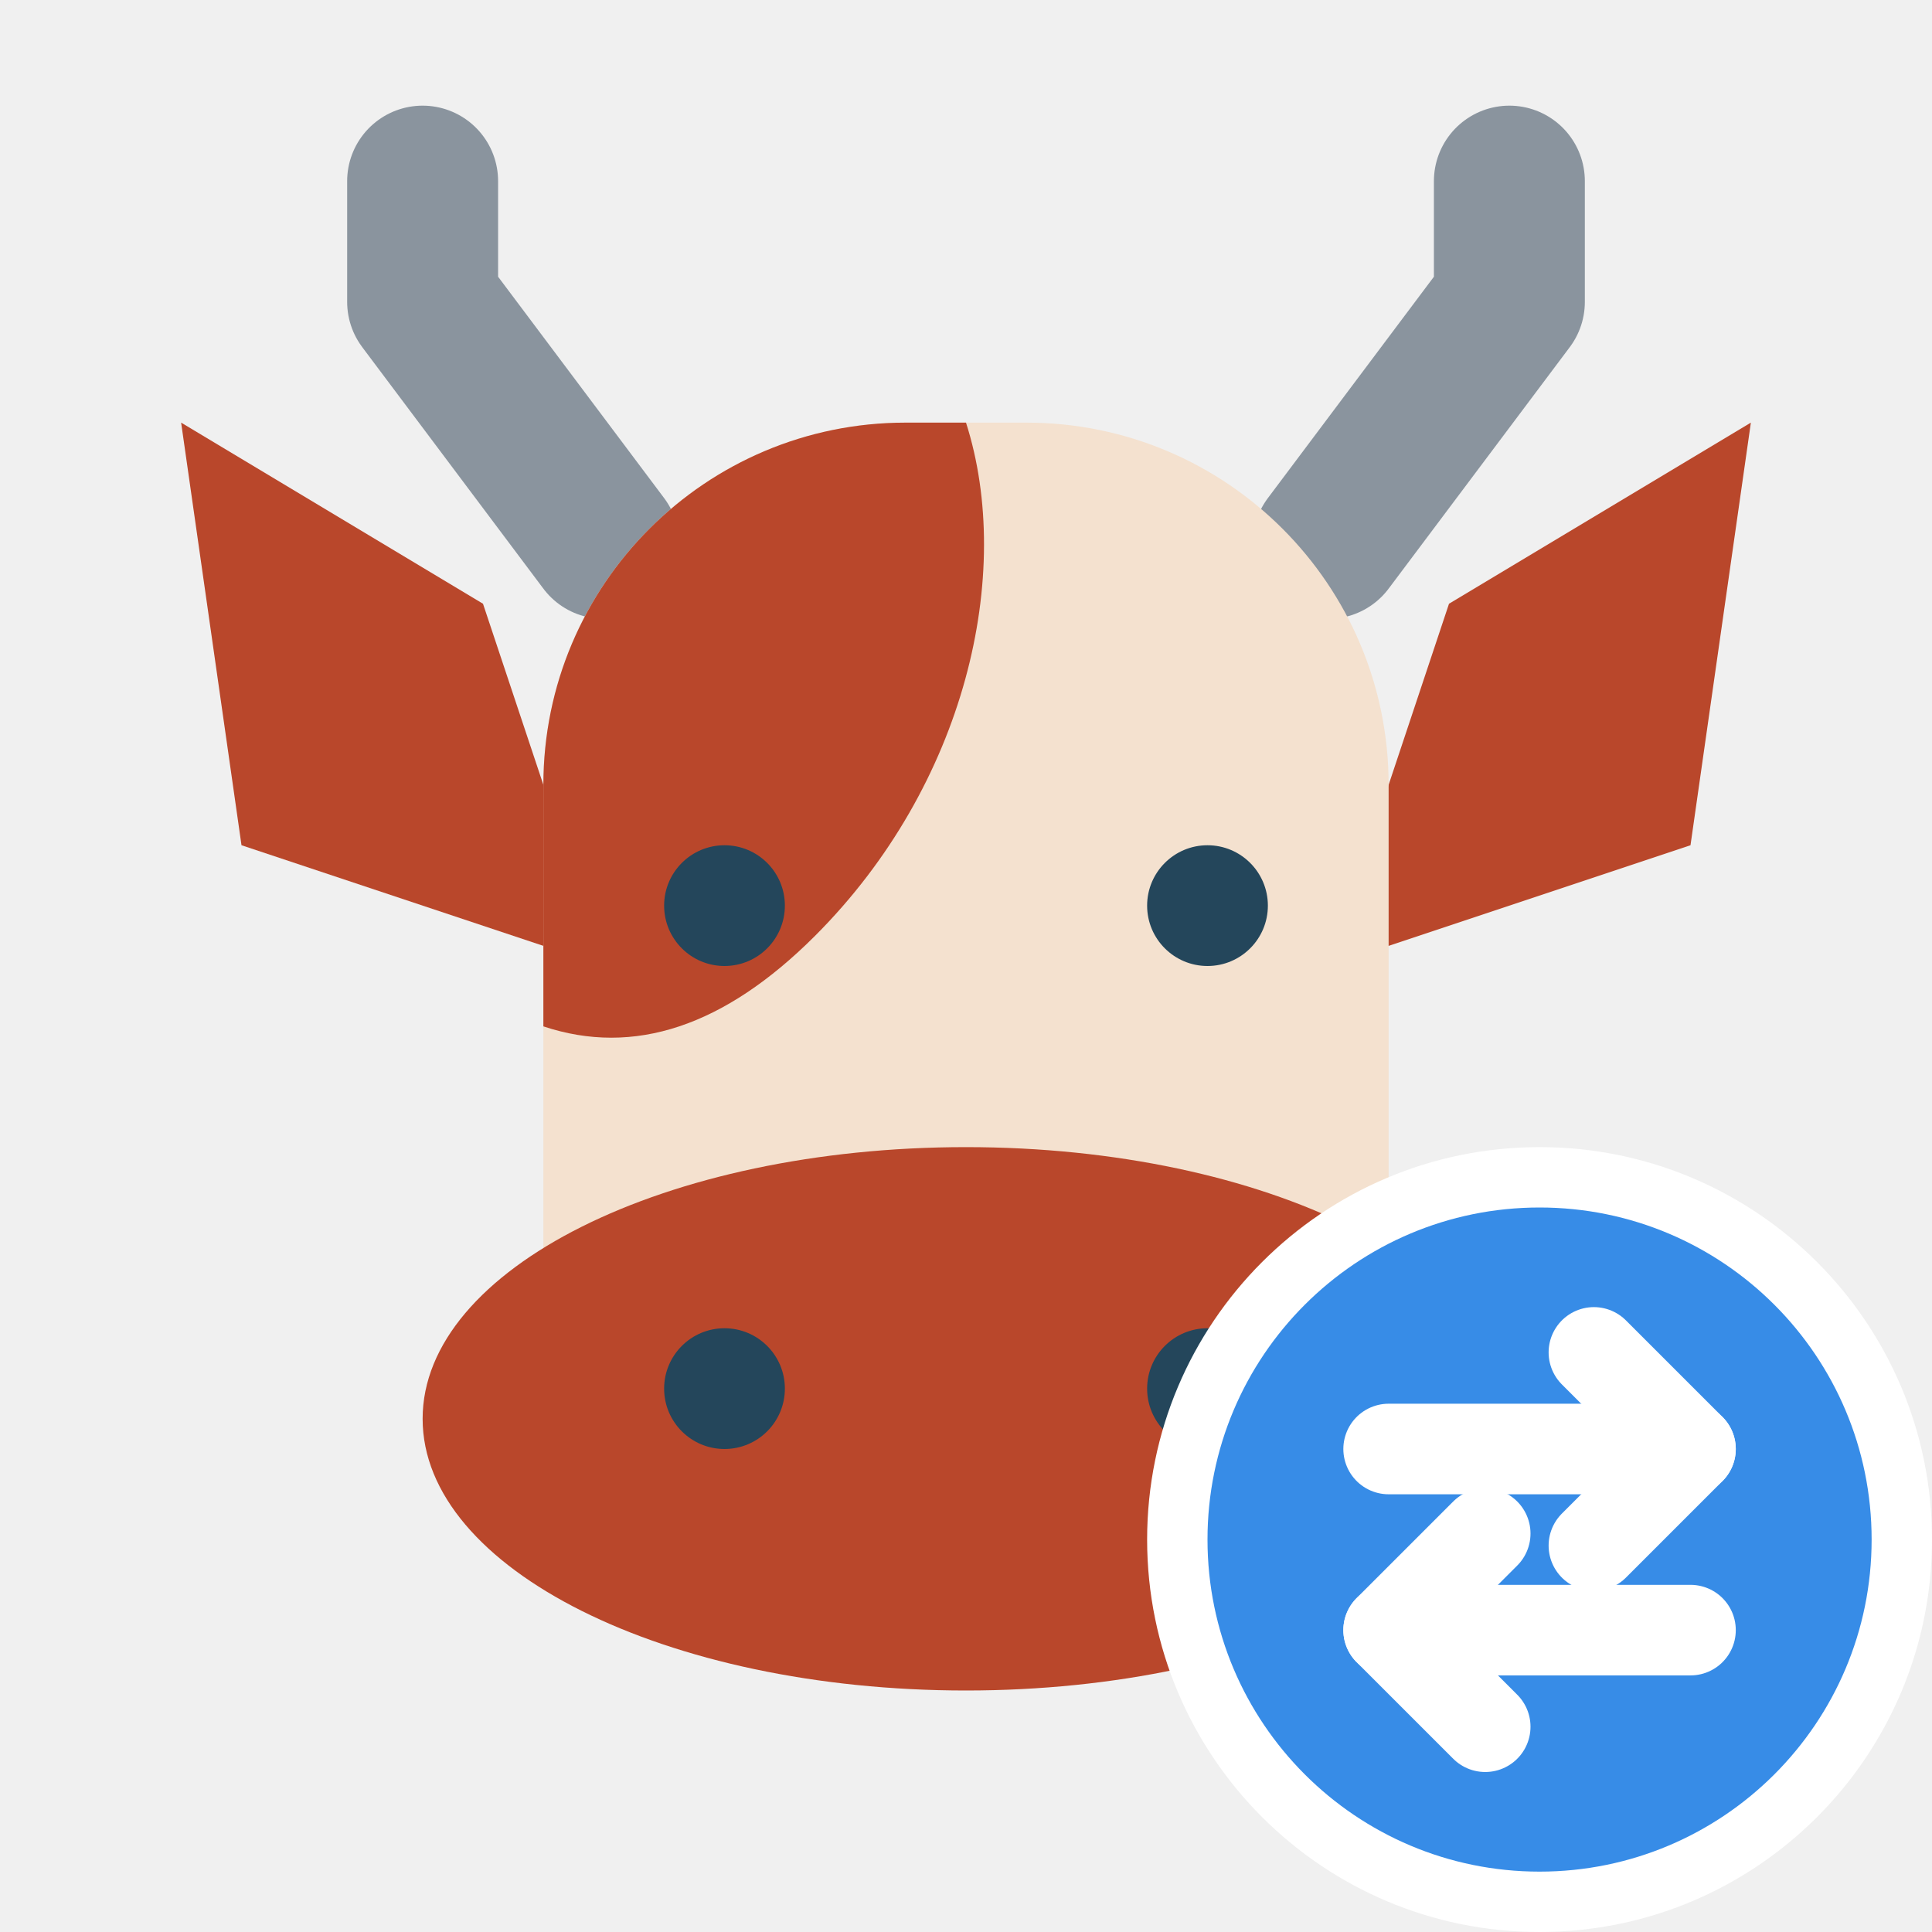
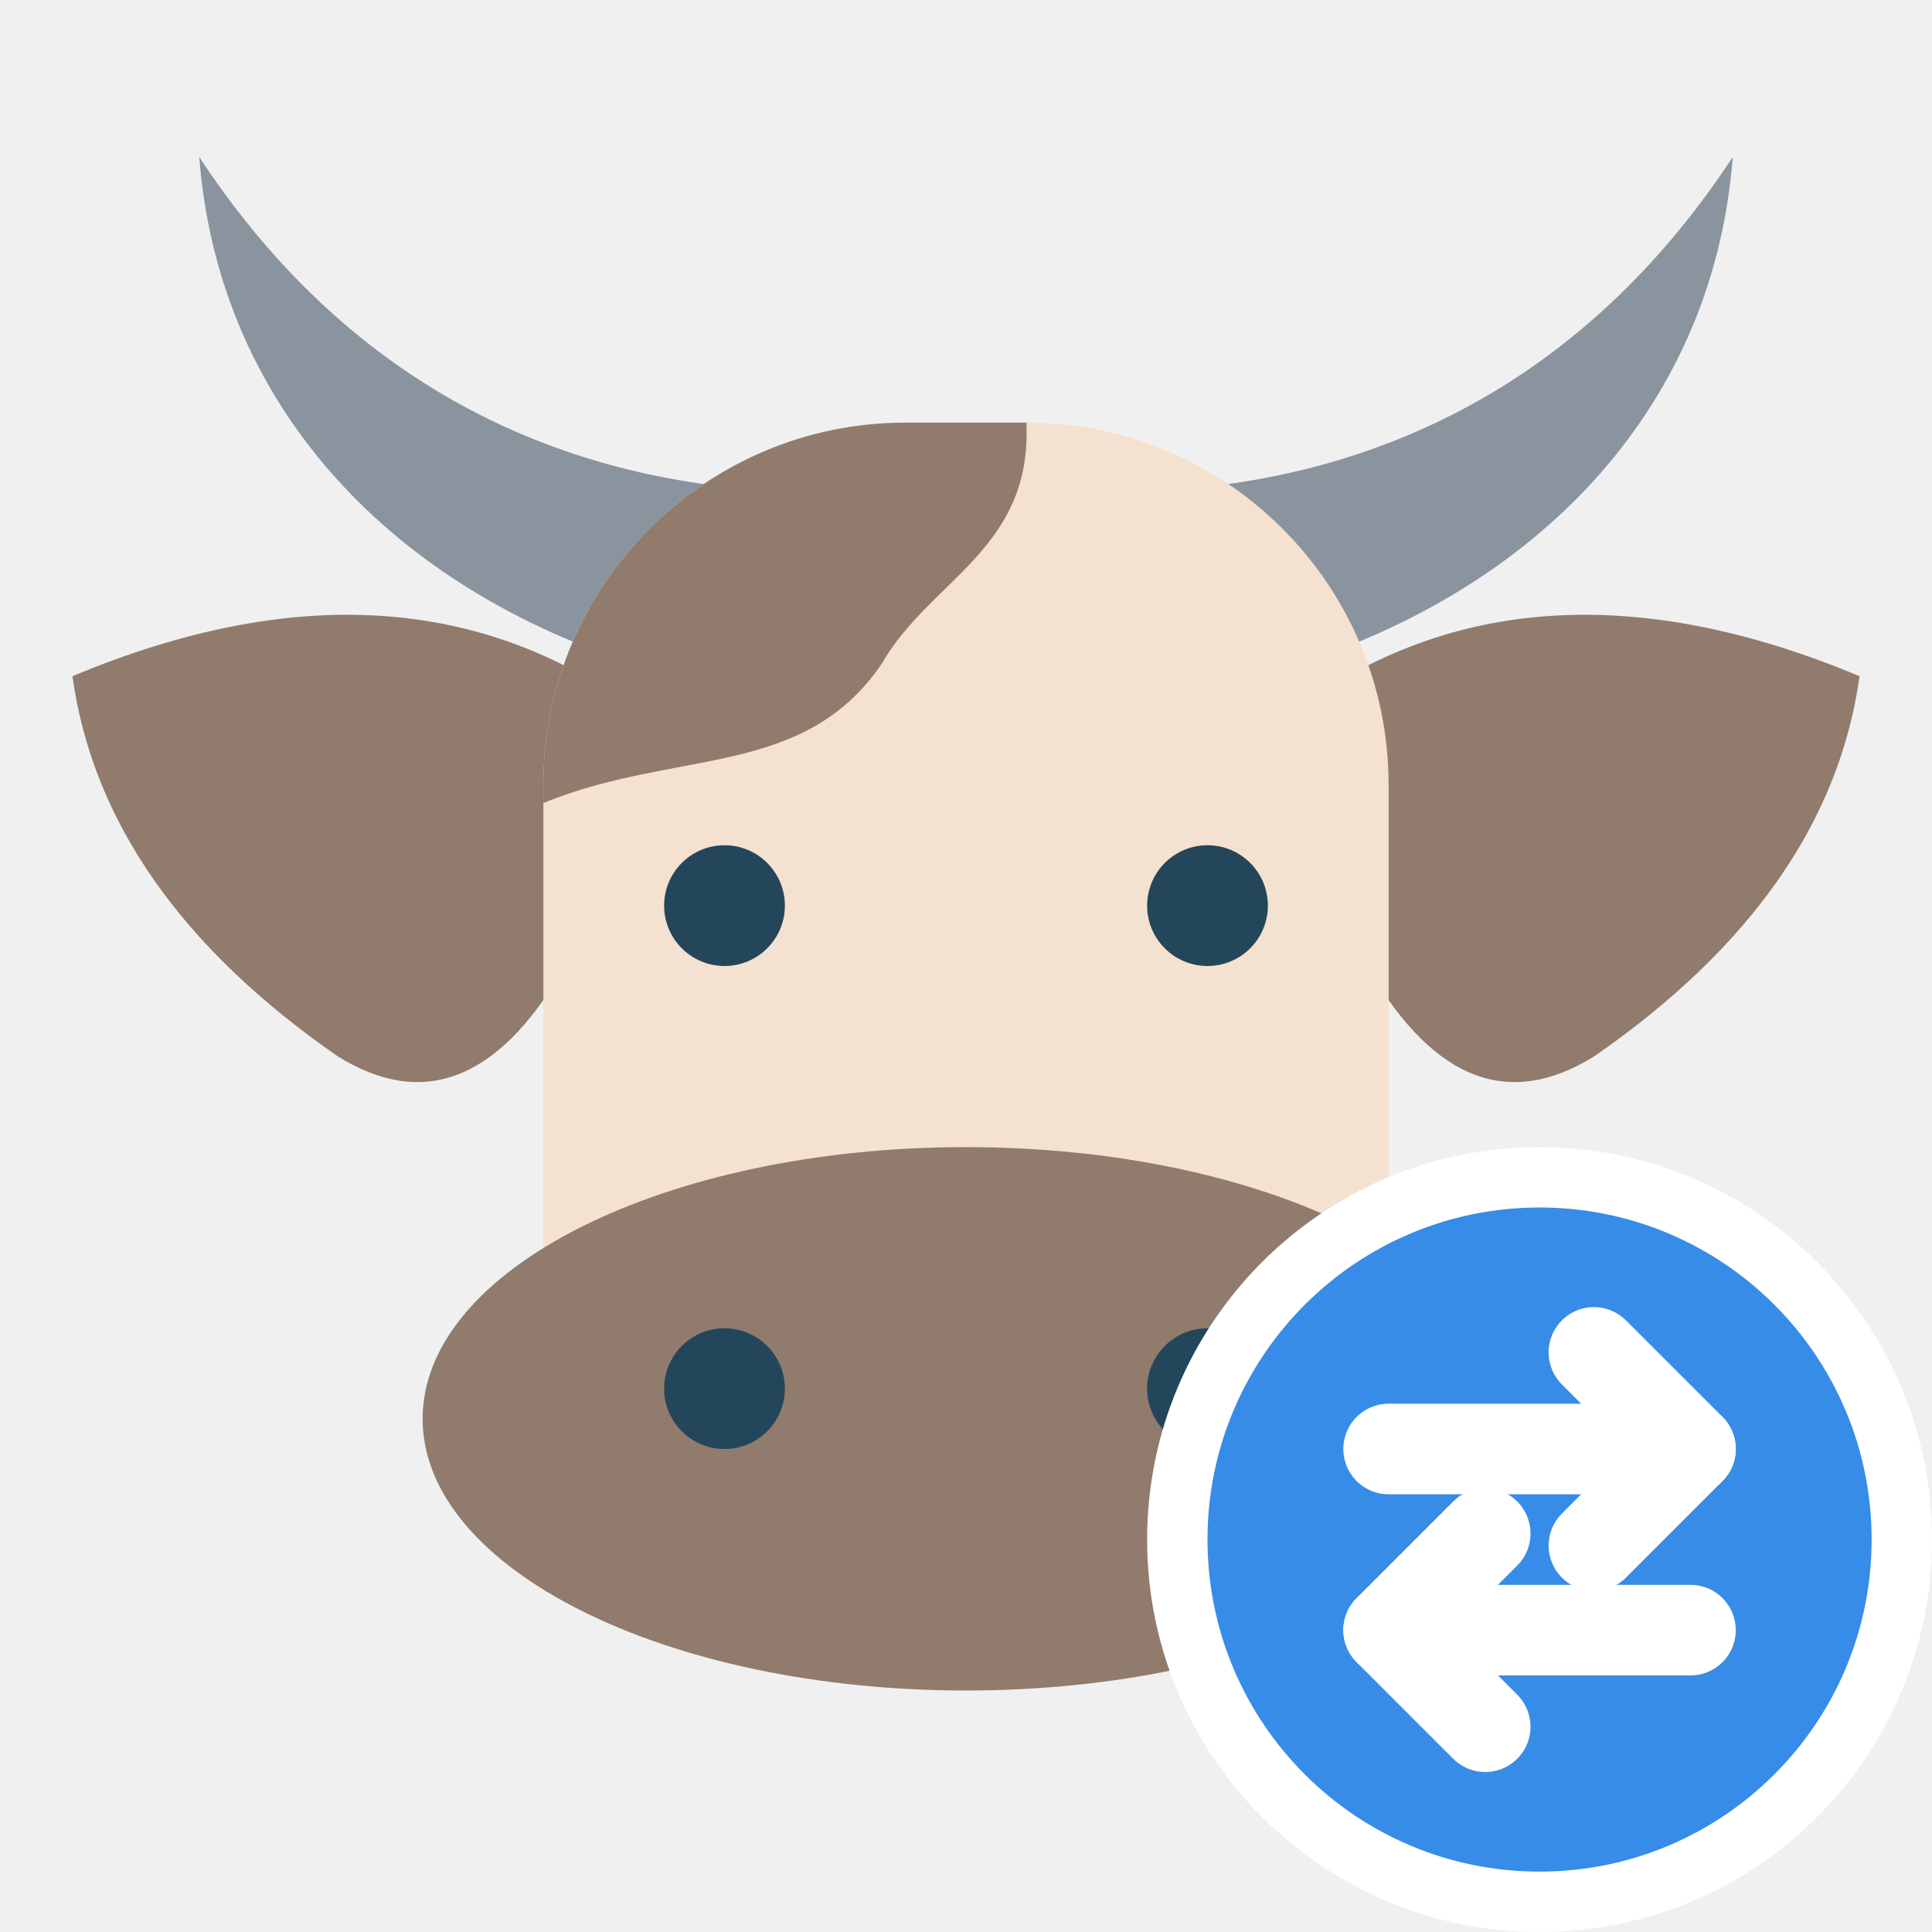
<svg xmlns="http://www.w3.org/2000/svg" width="32" height="32" viewBox="0 0 32 32">
-   <polygon points="8,10 3,7 4,14 10,16" fill="#B9472B" />
-   <polygon points="24,10 29,7 28,14 22,16" fill="#B9472B" />
-   <polyline points="10,9 7,5 7,3" fill="none" stroke="#8A949E" stroke-width="2.5" stroke-linecap="round" stroke-linejoin="round" />
-   <polyline points="22,9 25,5 25,3" fill="none" stroke="#8A949E" stroke-width="2.5" stroke-linecap="round" stroke-linejoin="round" />
+   <path fill="#907B6C" d="M10.6 11.8 Q6.7 8.9 1.2 11.2 Q1.7 14.8 5.6 17.5 Q7.7 18.8 9.3 16.1 Z" />
+   <path fill="#907B6C" d="M21.4 11.8 Q25.3 8.9 30.8 11.2 Q30.3 14.8 26.4 17.5 Q24.3 18.8 22.7 16.1 Z" />
+   <path d="M12.4 8.1 C8.8 7.8 5.6 6.1 3.3 2.6 C3.6 6.5 6.2 9.5 10.2 10.9 Q11.5 9.3 12.4 8.1 Z" fill="#8A949E" />
+   <path d="M19.6 8.1 C23.2 7.8 26.4 6.1 28.7 2.6 C28.4 6.5 25.8 9.5 21.8 10.9 Q20.5 9.3 19.6 8.1 Z" fill="#8A949E" />
  <rect x="9" y="7" width="14" height="20" rx="6" fill="#F4E1CF" />
-   <path d="M9 17 V13 A6 6 0 0 1 15 7 H16 C16.8 9.5 16 13 13.5 15.5 C12 17 10.5 17.5 9 17 Z" fill="#B9472B" />
-   <ellipse cx="16.0" cy="23.5" rx="9.0" ry="4.5" fill="#B9472B" />
+   <path d="M9 13 A6 6 0 0 1 15 7 H17 C17.1 9.1 15.4 9.6 14.6 11 C13.3 12.9 11.2 12.4 9 13.3 Z" fill="#907B6C" />
+   <ellipse cx="16.0" cy="23.5" rx="9.0" ry="4.5" fill="#907B6C" />
  <ellipse cx="12.0" cy="15.0" rx="1.0" ry="1.0" fill="#24465B" />
  <ellipse cx="20.0" cy="15.0" rx="1.0" ry="1.0" fill="#24465B" />
  <ellipse cx="12.0" cy="23.0" rx="1.0" ry="1.0" fill="#24465B" />
  <ellipse cx="20.0" cy="23.0" rx="1.0" ry="1.0" fill="#24465B" />
  <ellipse cx="25.5" cy="25.5" rx="6.5" ry="6.5" fill="#FFFFFF" />
  <ellipse cx="25.5" cy="25.5" rx="5.5" ry="5.5" fill="#378CE7" />
  <polyline points="23,24 28,24" fill="none" stroke="#FFFFFF" stroke-width="1.5" stroke-linecap="round" stroke-linejoin="round" />
  <polyline points="26.4,22.4 28,24 26.4,25.6" fill="none" stroke="#FFFFFF" stroke-width="1.5" stroke-linecap="round" stroke-linejoin="round" />
  <polyline points="28,27 23,27" fill="none" stroke="#FFFFFF" stroke-width="1.5" stroke-linecap="round" stroke-linejoin="round" />
  <polyline points="24.6,25.4 23,27 24.6,28.6" fill="none" stroke="#FFFFFF" stroke-width="1.5" stroke-linecap="round" stroke-linejoin="round" />
</svg>
